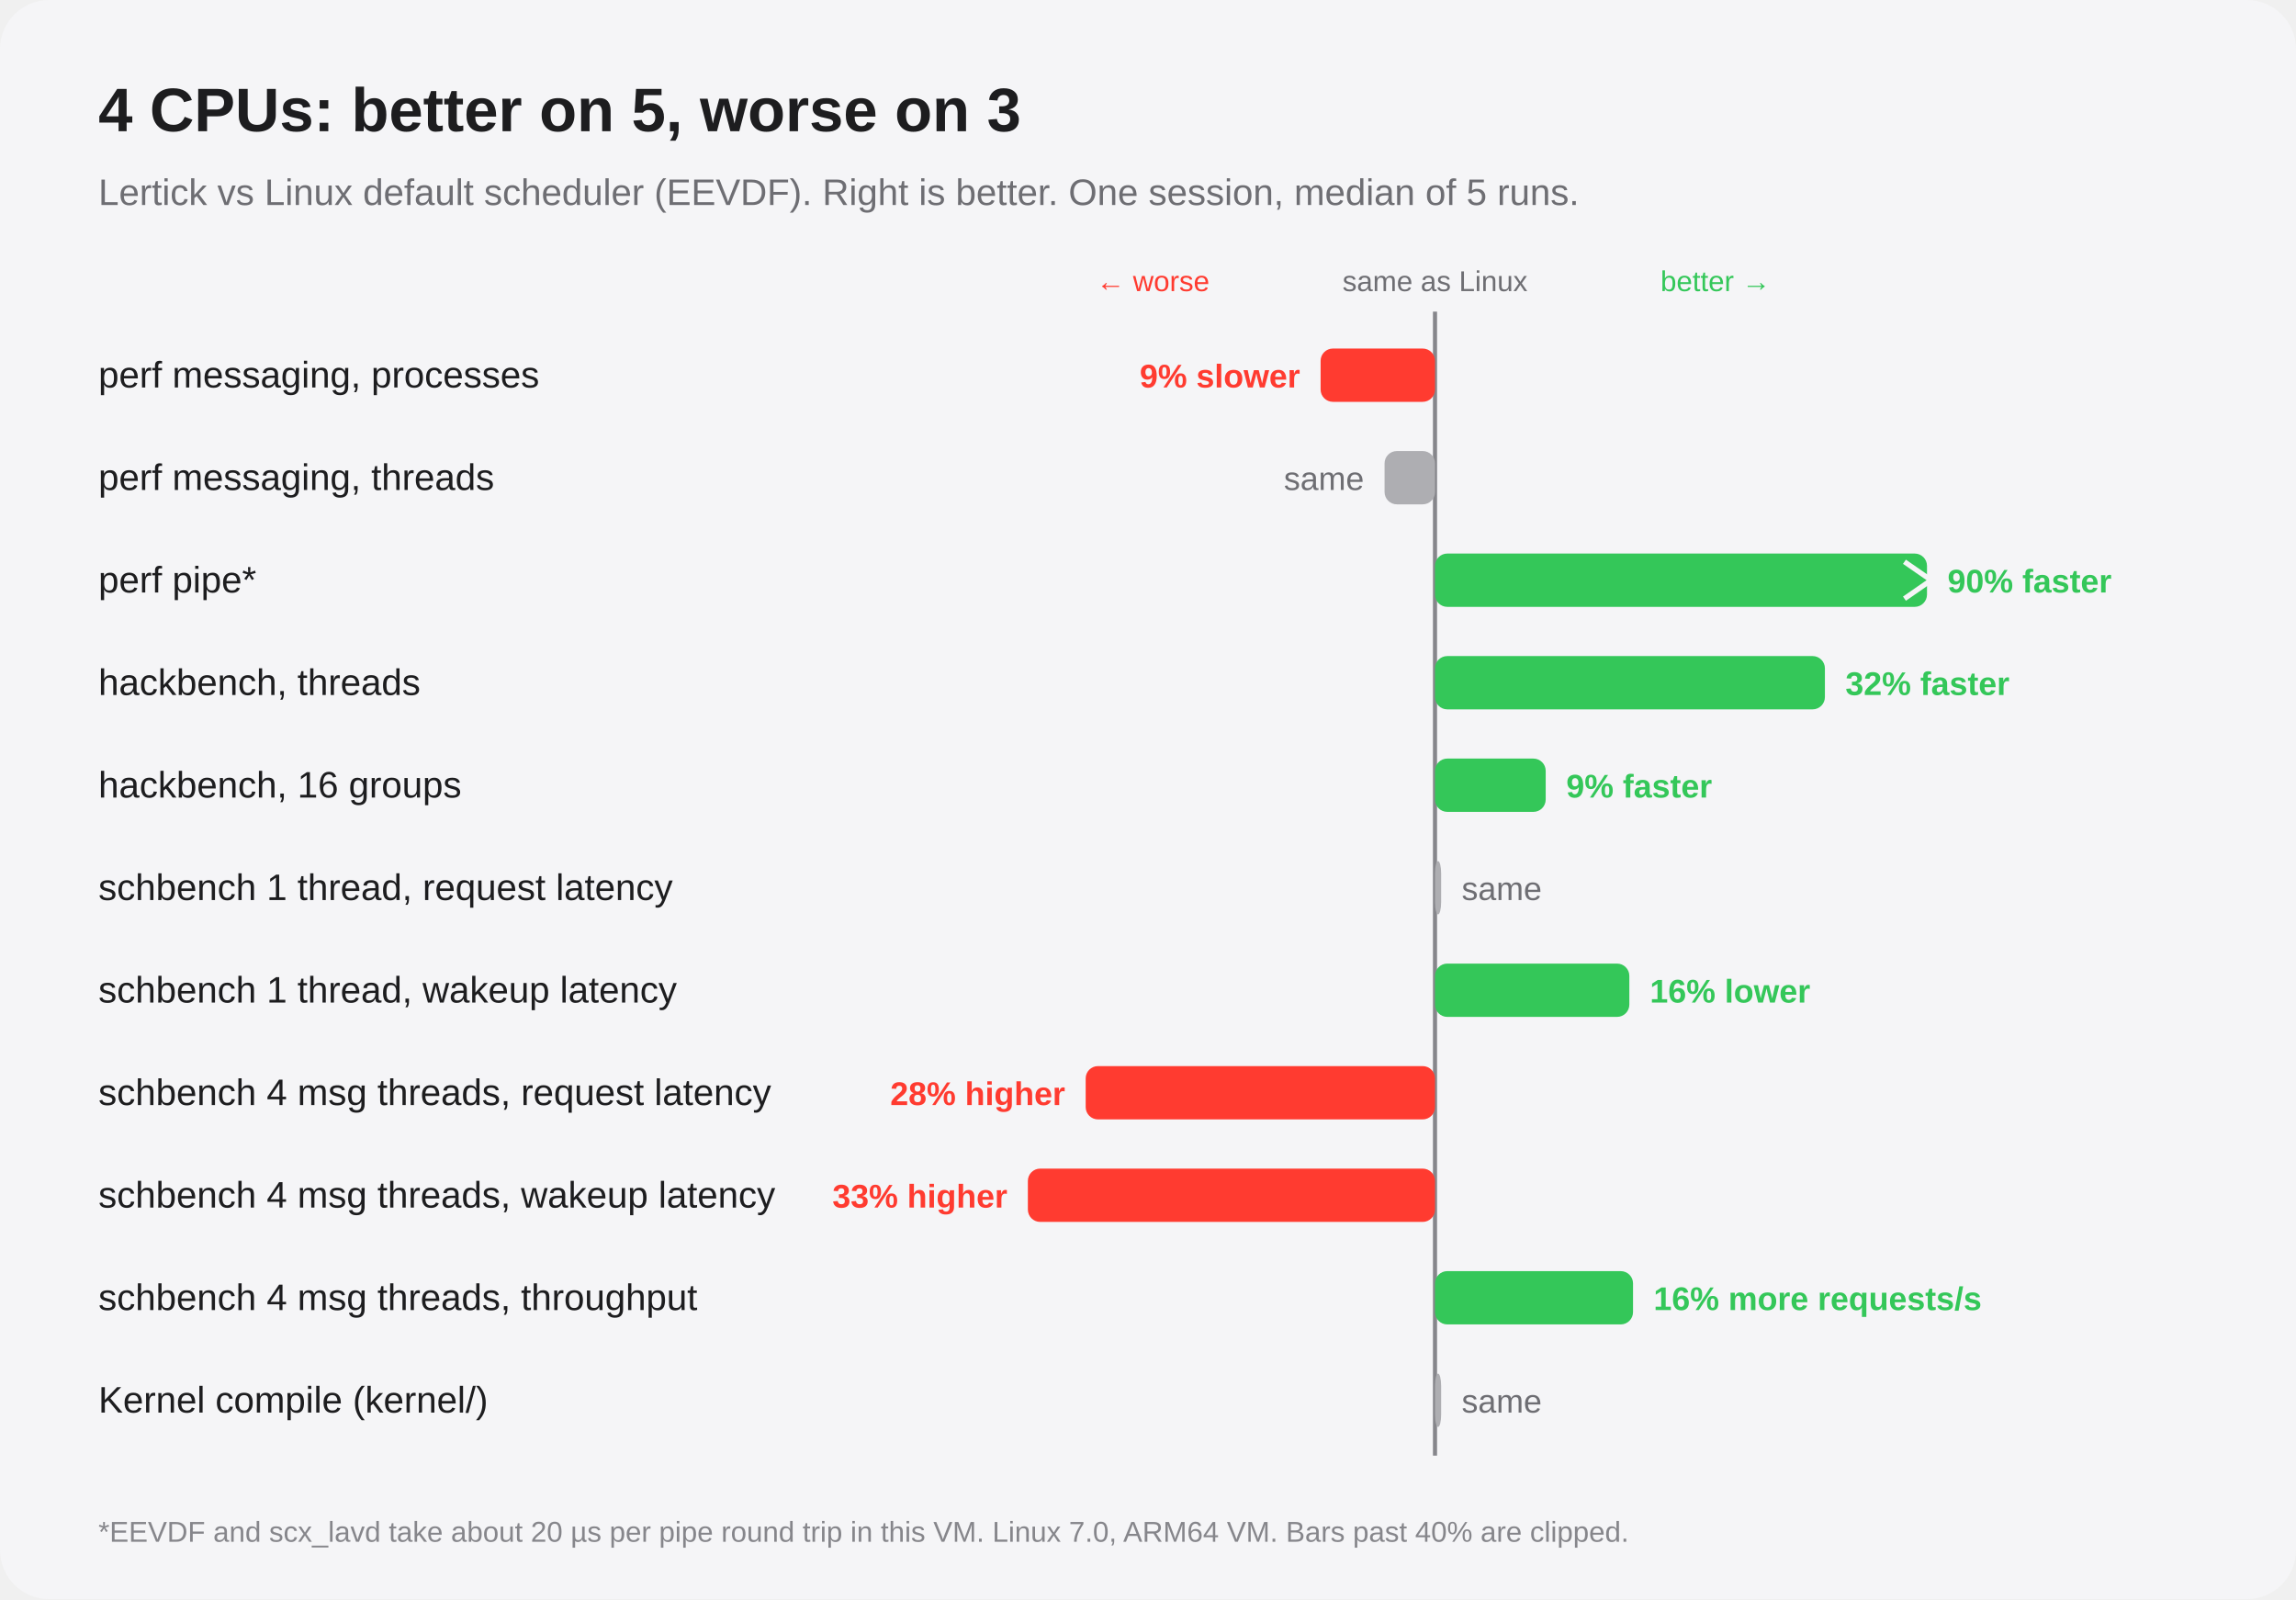
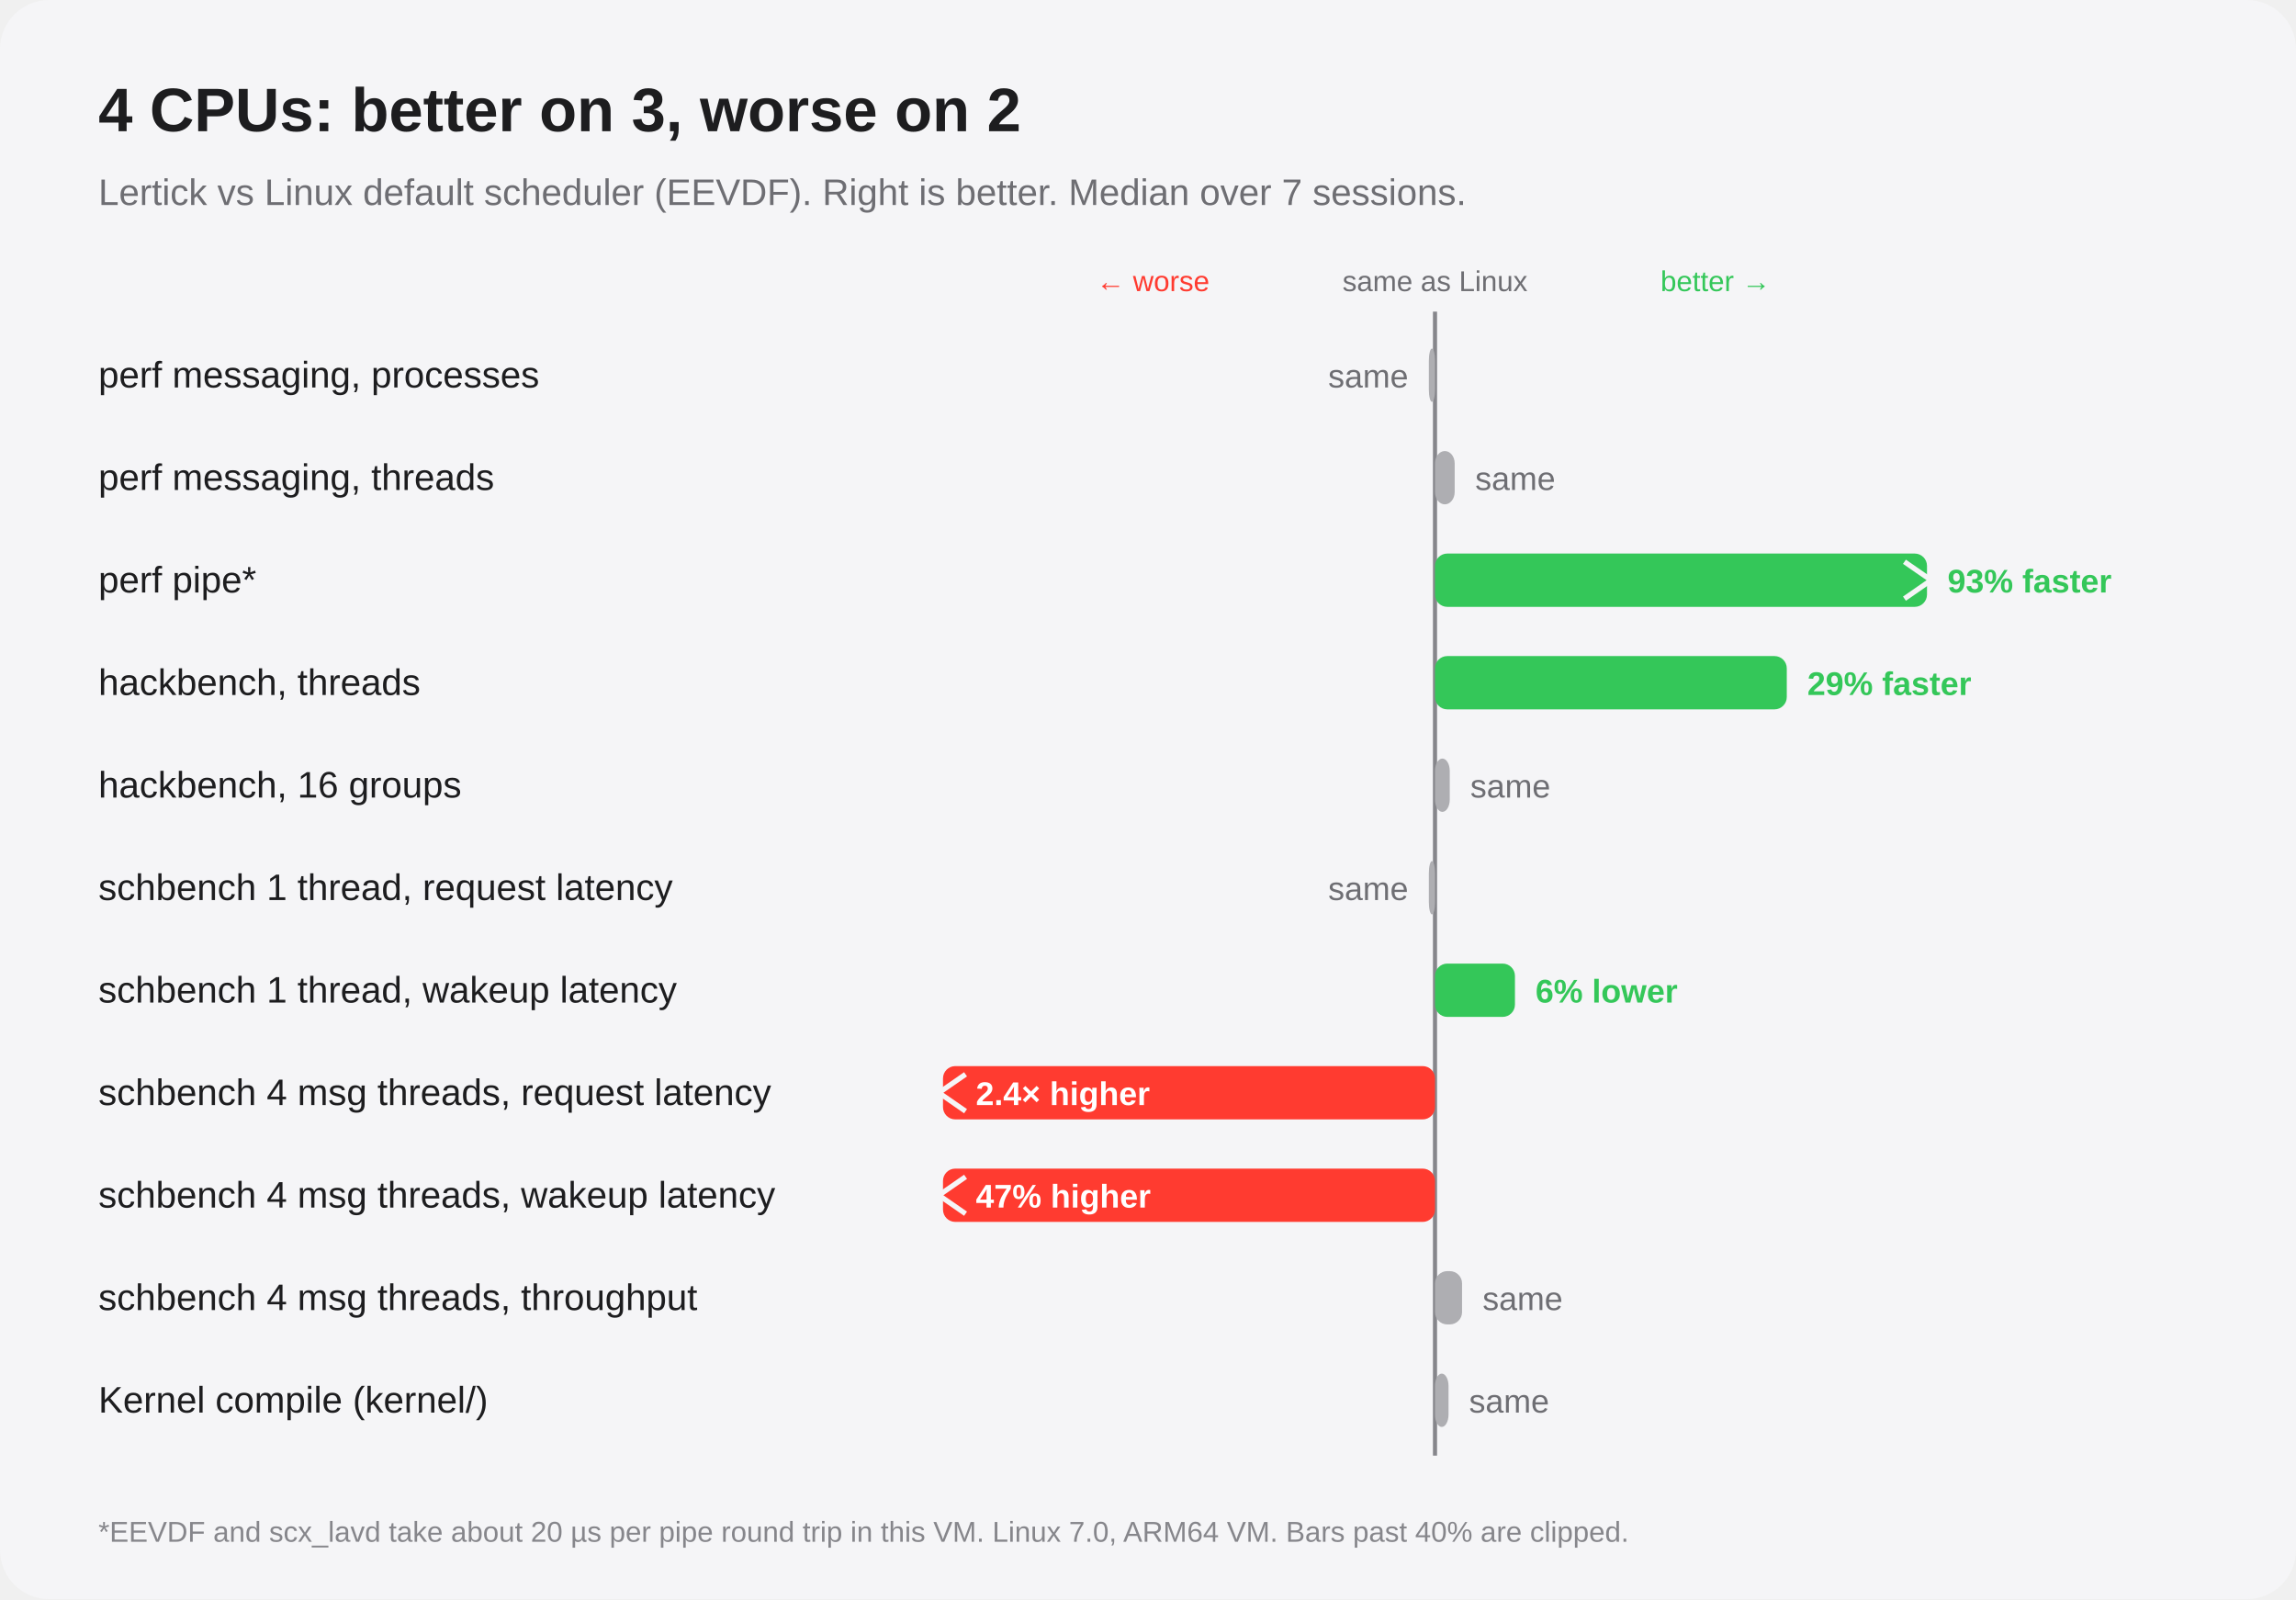
<svg xmlns="http://www.w3.org/2000/svg" width="1120" height="780" viewBox="0 0 1120 780" role="img" aria-labelledby="t d">
  <rect width="1120" height="780" rx="24" fill="#f5f5f7" />
-   <text x="48" y="64" font-family="-apple-system,BlinkMacSystemFont,SF Pro Display,Segoe UI,Arial,sans-serif" font-size="30" font-weight="700" fill="#1d1d1f">4 CPUs: better on 5, worse on 3</text>
-   <text x="48" y="100" font-family="-apple-system,BlinkMacSystemFont,SF Pro Display,Segoe UI,Arial,sans-serif" font-size="18" fill="#6e6e73">Lertick vs Linux default scheduler (EEVDF). Right is better. One session, median of 5 runs.</text>
+   <text x="48" y="64" font-family="-apple-system,BlinkMacSystemFont,SF Pro Display,Segoe UI,Arial,sans-serif" font-size="30" font-weight="700" fill="#1d1d1f">4 CPUs: better on 3, worse on 2</text>
+   <text x="48" y="100" font-family="-apple-system,BlinkMacSystemFont,SF Pro Display,Segoe UI,Arial,sans-serif" font-size="18" fill="#6e6e73">Lertick vs Linux default scheduler (EEVDF). Right is better. Median over 7 sessions.</text>
  <line x1="700" y1="152" x2="700" y2="710" stroke="#86868b" stroke-width="2" />
  <text x="700" y="142" text-anchor="middle" font-family="-apple-system,BlinkMacSystemFont,SF Pro Display,Segoe UI,Arial,sans-serif" font-size="14" fill="#6e6e73">same as Linux</text>
  <text x="590" y="142" text-anchor="end" font-family="-apple-system,BlinkMacSystemFont,SF Pro Display,Segoe UI,Arial,sans-serif" font-size="14" fill="#ff3b30">← worse</text>
  <text x="810" y="142" font-family="-apple-system,BlinkMacSystemFont,SF Pro Display,Segoe UI,Arial,sans-serif" font-size="14" fill="#34c759">better →</text>
  <text x="48" y="189" font-family="-apple-system,BlinkMacSystemFont,SF Pro Display,Segoe UI,Arial,sans-serif" font-size="18" fill="#1d1d1f">perf messaging, processes</text>
-   <rect x="644.2" y="170" width="55.8" height="26" rx="6" fill="#ff3b30" />
-   <text x="634.2" y="189" text-anchor="end" font-family="-apple-system,BlinkMacSystemFont,SF Pro Display,Segoe UI,Arial,sans-serif" font-size="16" font-weight="700" fill="#ff3b30">9% slower</text>
+   <rect x="697.0" y="170" width="3.0" height="26" rx="6" fill="#aeaeb2" />
+   <text x="687.0" y="189" text-anchor="end" font-family="-apple-system,BlinkMacSystemFont,SF Pro Display,Segoe UI,Arial,sans-serif" font-size="16" font-weight="400" fill="#6e6e73">same</text>
  <text x="48" y="239" font-family="-apple-system,BlinkMacSystemFont,SF Pro Display,Segoe UI,Arial,sans-serif" font-size="18" fill="#1d1d1f">perf messaging, threads</text>
-   <rect x="675.4" y="220" width="24.6" height="26" rx="6" fill="#aeaeb2" />
-   <text x="665.4" y="239" text-anchor="end" font-family="-apple-system,BlinkMacSystemFont,SF Pro Display,Segoe UI,Arial,sans-serif" font-size="16" font-weight="400" fill="#6e6e73">same</text>
+   <rect x="700.0" y="220" width="9.6" height="26" rx="6" fill="#aeaeb2" />
+   <text x="719.6" y="239" font-family="-apple-system,BlinkMacSystemFont,SF Pro Display,Segoe UI,Arial,sans-serif" font-size="16" font-weight="400" fill="#6e6e73">same</text>
  <text x="48" y="289" font-family="-apple-system,BlinkMacSystemFont,SF Pro Display,Segoe UI,Arial,sans-serif" font-size="18" fill="#1d1d1f">perf pipe*</text>
  <rect x="700.0" y="270" width="240.0" height="26" rx="6" fill="#34c759" />
  <path d="M929.0 274 L942.0 283.0 L929.0 292" fill="none" stroke="#f5f5f7" stroke-width="2.5" />
-   <text x="950.0" y="289" font-family="-apple-system,BlinkMacSystemFont,SF Pro Display,Segoe UI,Arial,sans-serif" font-size="16" font-weight="700" fill="#34c759">90% faster</text>
+   <text x="950.0" y="289" font-family="-apple-system,BlinkMacSystemFont,SF Pro Display,Segoe UI,Arial,sans-serif" font-size="16" font-weight="700" fill="#34c759">93% faster</text>
  <text x="48" y="339" font-family="-apple-system,BlinkMacSystemFont,SF Pro Display,Segoe UI,Arial,sans-serif" font-size="18" fill="#1d1d1f">hackbench, threads</text>
-   <rect x="700.0" y="320" width="190.2" height="26" rx="6" fill="#34c759" />
-   <text x="900.2" y="339" font-family="-apple-system,BlinkMacSystemFont,SF Pro Display,Segoe UI,Arial,sans-serif" font-size="16" font-weight="700" fill="#34c759">32% faster</text>
+   <rect x="700.0" y="320" width="171.6" height="26" rx="6" fill="#34c759" />
+   <text x="881.6" y="339" font-family="-apple-system,BlinkMacSystemFont,SF Pro Display,Segoe UI,Arial,sans-serif" font-size="16" font-weight="700" fill="#34c759">29% faster</text>
  <text x="48" y="389" font-family="-apple-system,BlinkMacSystemFont,SF Pro Display,Segoe UI,Arial,sans-serif" font-size="18" fill="#1d1d1f">hackbench, 16 groups</text>
-   <rect x="700.0" y="370" width="54.0" height="26" rx="6" fill="#34c759" />
-   <text x="764.0" y="389" font-family="-apple-system,BlinkMacSystemFont,SF Pro Display,Segoe UI,Arial,sans-serif" font-size="16" font-weight="700" fill="#34c759">9% faster</text>
+   <rect x="700.0" y="370" width="7.2" height="26" rx="6" fill="#aeaeb2" />
+   <text x="717.2" y="389" font-family="-apple-system,BlinkMacSystemFont,SF Pro Display,Segoe UI,Arial,sans-serif" font-size="16" font-weight="400" fill="#6e6e73">same</text>
  <text x="48" y="439" font-family="-apple-system,BlinkMacSystemFont,SF Pro Display,Segoe UI,Arial,sans-serif" font-size="18" fill="#1d1d1f">schbench 1 thread, request latency</text>
-   <rect x="700.0" y="420" width="3.0" height="26" rx="6" fill="#aeaeb2" />
-   <text x="713.0" y="439" font-family="-apple-system,BlinkMacSystemFont,SF Pro Display,Segoe UI,Arial,sans-serif" font-size="16" font-weight="400" fill="#6e6e73">same</text>
+   <rect x="697.0" y="420" width="3.0" height="26" rx="6" fill="#aeaeb2" />
+   <text x="687.0" y="439" text-anchor="end" font-family="-apple-system,BlinkMacSystemFont,SF Pro Display,Segoe UI,Arial,sans-serif" font-size="16" font-weight="400" fill="#6e6e73">same</text>
  <text x="48" y="489" font-family="-apple-system,BlinkMacSystemFont,SF Pro Display,Segoe UI,Arial,sans-serif" font-size="18" fill="#1d1d1f">schbench 1 thread, wakeup latency</text>
-   <rect x="700.0" y="470" width="94.8" height="26" rx="6" fill="#34c759" />
-   <text x="804.8" y="489" font-family="-apple-system,BlinkMacSystemFont,SF Pro Display,Segoe UI,Arial,sans-serif" font-size="16" font-weight="700" fill="#34c759">16% lower</text>
+   <rect x="700.0" y="470" width="39.0" height="26" rx="6" fill="#34c759" />
+   <text x="749.0" y="489" font-family="-apple-system,BlinkMacSystemFont,SF Pro Display,Segoe UI,Arial,sans-serif" font-size="16" font-weight="700" fill="#34c759">6% lower</text>
  <text x="48" y="539" font-family="-apple-system,BlinkMacSystemFont,SF Pro Display,Segoe UI,Arial,sans-serif" font-size="18" fill="#1d1d1f">schbench 4 msg threads, request latency</text>
-   <rect x="529.6" y="520" width="170.4" height="26" rx="6" fill="#ff3b30" />
-   <text x="519.6" y="539" text-anchor="end" font-family="-apple-system,BlinkMacSystemFont,SF Pro Display,Segoe UI,Arial,sans-serif" font-size="16" font-weight="700" fill="#ff3b30">28% higher</text>
+   <rect x="460.0" y="520" width="240.0" height="26" rx="6" fill="#ff3b30" />
+   <path d="M471.0 524 L458.0 533.0 L471.0 542" fill="none" stroke="#f5f5f7" stroke-width="2.5" />
+   <text x="476.0" y="539" font-family="-apple-system,BlinkMacSystemFont,SF Pro Display,Segoe UI,Arial,sans-serif" font-size="16" font-weight="700" fill="#ffffff">2.4× higher</text>
  <text x="48" y="589" font-family="-apple-system,BlinkMacSystemFont,SF Pro Display,Segoe UI,Arial,sans-serif" font-size="18" fill="#1d1d1f">schbench 4 msg threads, wakeup latency</text>
-   <rect x="501.4" y="570" width="198.6" height="26" rx="6" fill="#ff3b30" />
-   <text x="491.4" y="589" text-anchor="end" font-family="-apple-system,BlinkMacSystemFont,SF Pro Display,Segoe UI,Arial,sans-serif" font-size="16" font-weight="700" fill="#ff3b30">33% higher</text>
+   <rect x="460.0" y="570" width="240.0" height="26" rx="6" fill="#ff3b30" />
+   <path d="M471.0 574 L458.0 583.0 L471.0 592" fill="none" stroke="#f5f5f7" stroke-width="2.5" />
+   <text x="476.0" y="589" font-family="-apple-system,BlinkMacSystemFont,SF Pro Display,Segoe UI,Arial,sans-serif" font-size="16" font-weight="700" fill="#ffffff">47% higher</text>
  <text x="48" y="639" font-family="-apple-system,BlinkMacSystemFont,SF Pro Display,Segoe UI,Arial,sans-serif" font-size="18" fill="#1d1d1f">schbench 4 msg threads, throughput</text>
-   <rect x="700.0" y="620" width="96.6" height="26" rx="6" fill="#34c759" />
-   <text x="806.6" y="639" font-family="-apple-system,BlinkMacSystemFont,SF Pro Display,Segoe UI,Arial,sans-serif" font-size="16" font-weight="700" fill="#34c759">16% more requests/s</text>
+   <rect x="700.0" y="620" width="13.2" height="26" rx="6" fill="#aeaeb2" />
+   <text x="723.2" y="639" font-family="-apple-system,BlinkMacSystemFont,SF Pro Display,Segoe UI,Arial,sans-serif" font-size="16" font-weight="400" fill="#6e6e73">same</text>
  <text x="48" y="689" font-family="-apple-system,BlinkMacSystemFont,SF Pro Display,Segoe UI,Arial,sans-serif" font-size="18" fill="#1d1d1f">Kernel compile (kernel/)</text>
-   <rect x="700.0" y="670" width="3.0" height="26" rx="6" fill="#aeaeb2" />
-   <text x="713.0" y="689" font-family="-apple-system,BlinkMacSystemFont,SF Pro Display,Segoe UI,Arial,sans-serif" font-size="16" font-weight="400" fill="#6e6e73">same</text>
+   <rect x="700.0" y="670" width="6.6" height="26" rx="6" fill="#aeaeb2" />
+   <text x="716.6" y="689" font-family="-apple-system,BlinkMacSystemFont,SF Pro Display,Segoe UI,Arial,sans-serif" font-size="16" font-weight="400" fill="#6e6e73">same</text>
  <text x="48" y="752" font-family="-apple-system,BlinkMacSystemFont,SF Pro Display,Segoe UI,Arial,sans-serif" font-size="14" fill="#86868b">*EEVDF and scx_lavd take about 20 µs per pipe round trip in this VM. Linux 7.0, ARM64 VM. Bars past 40% are clipped.</text>
</svg>
